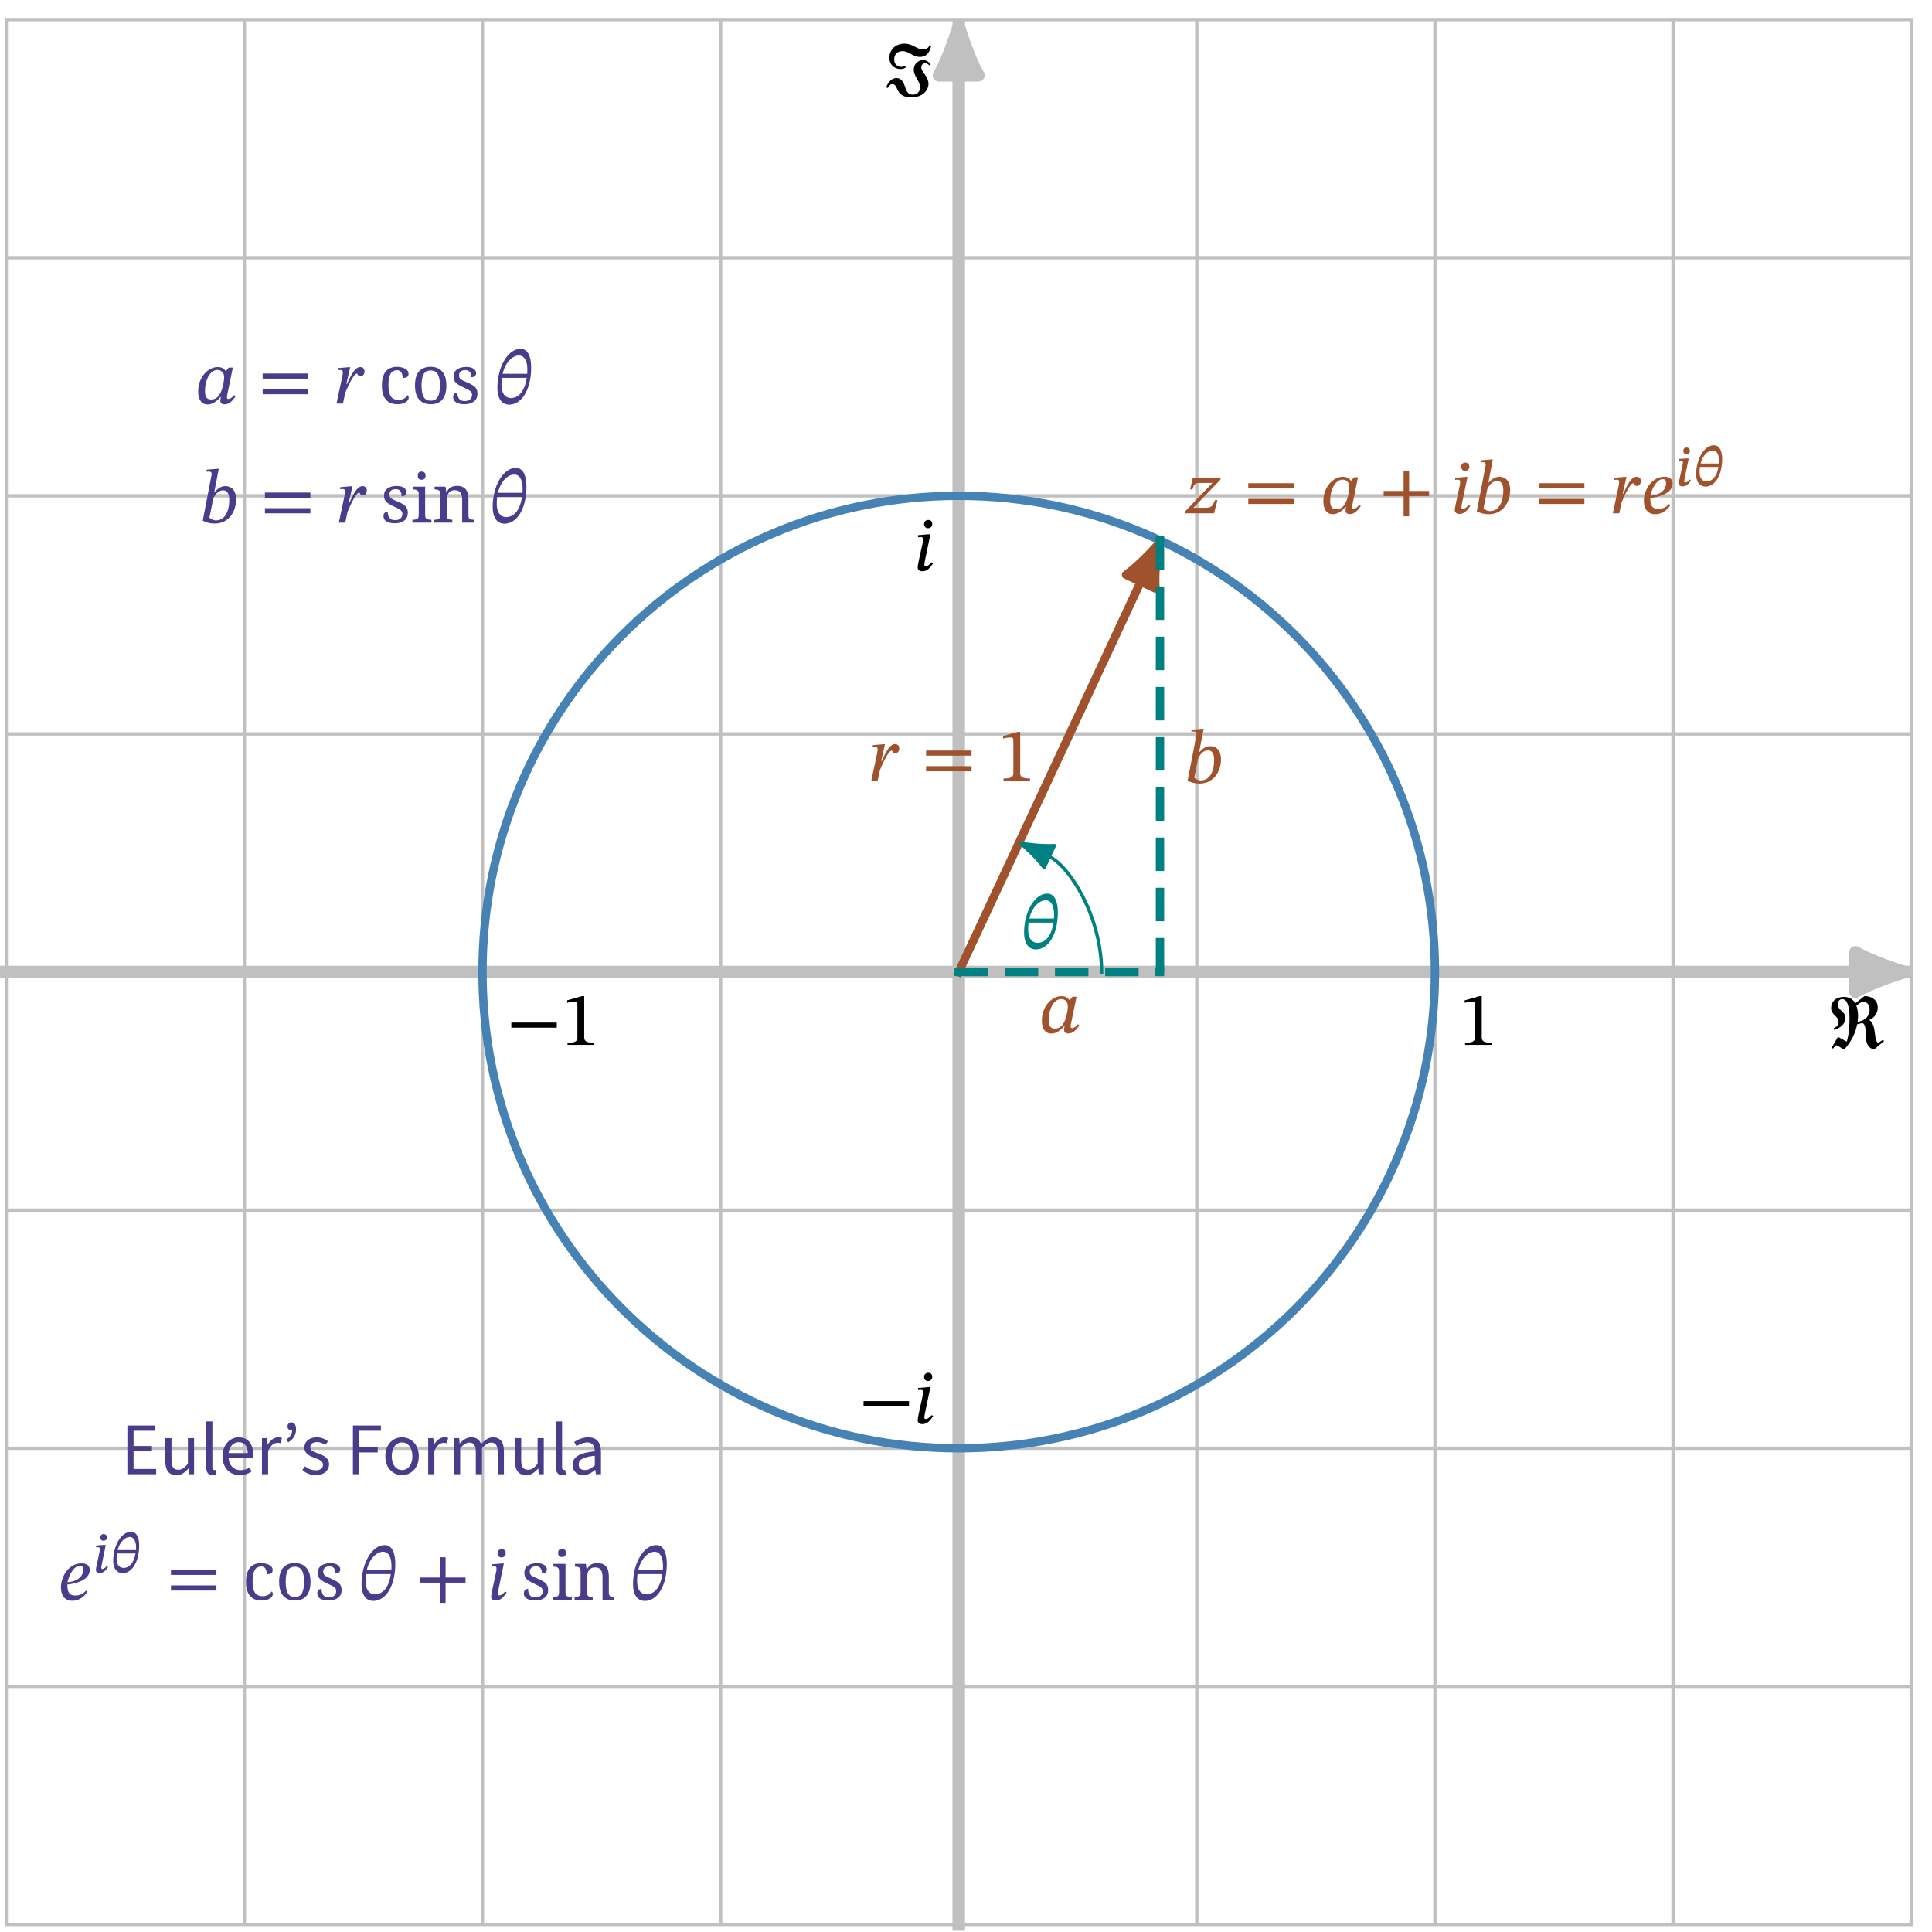
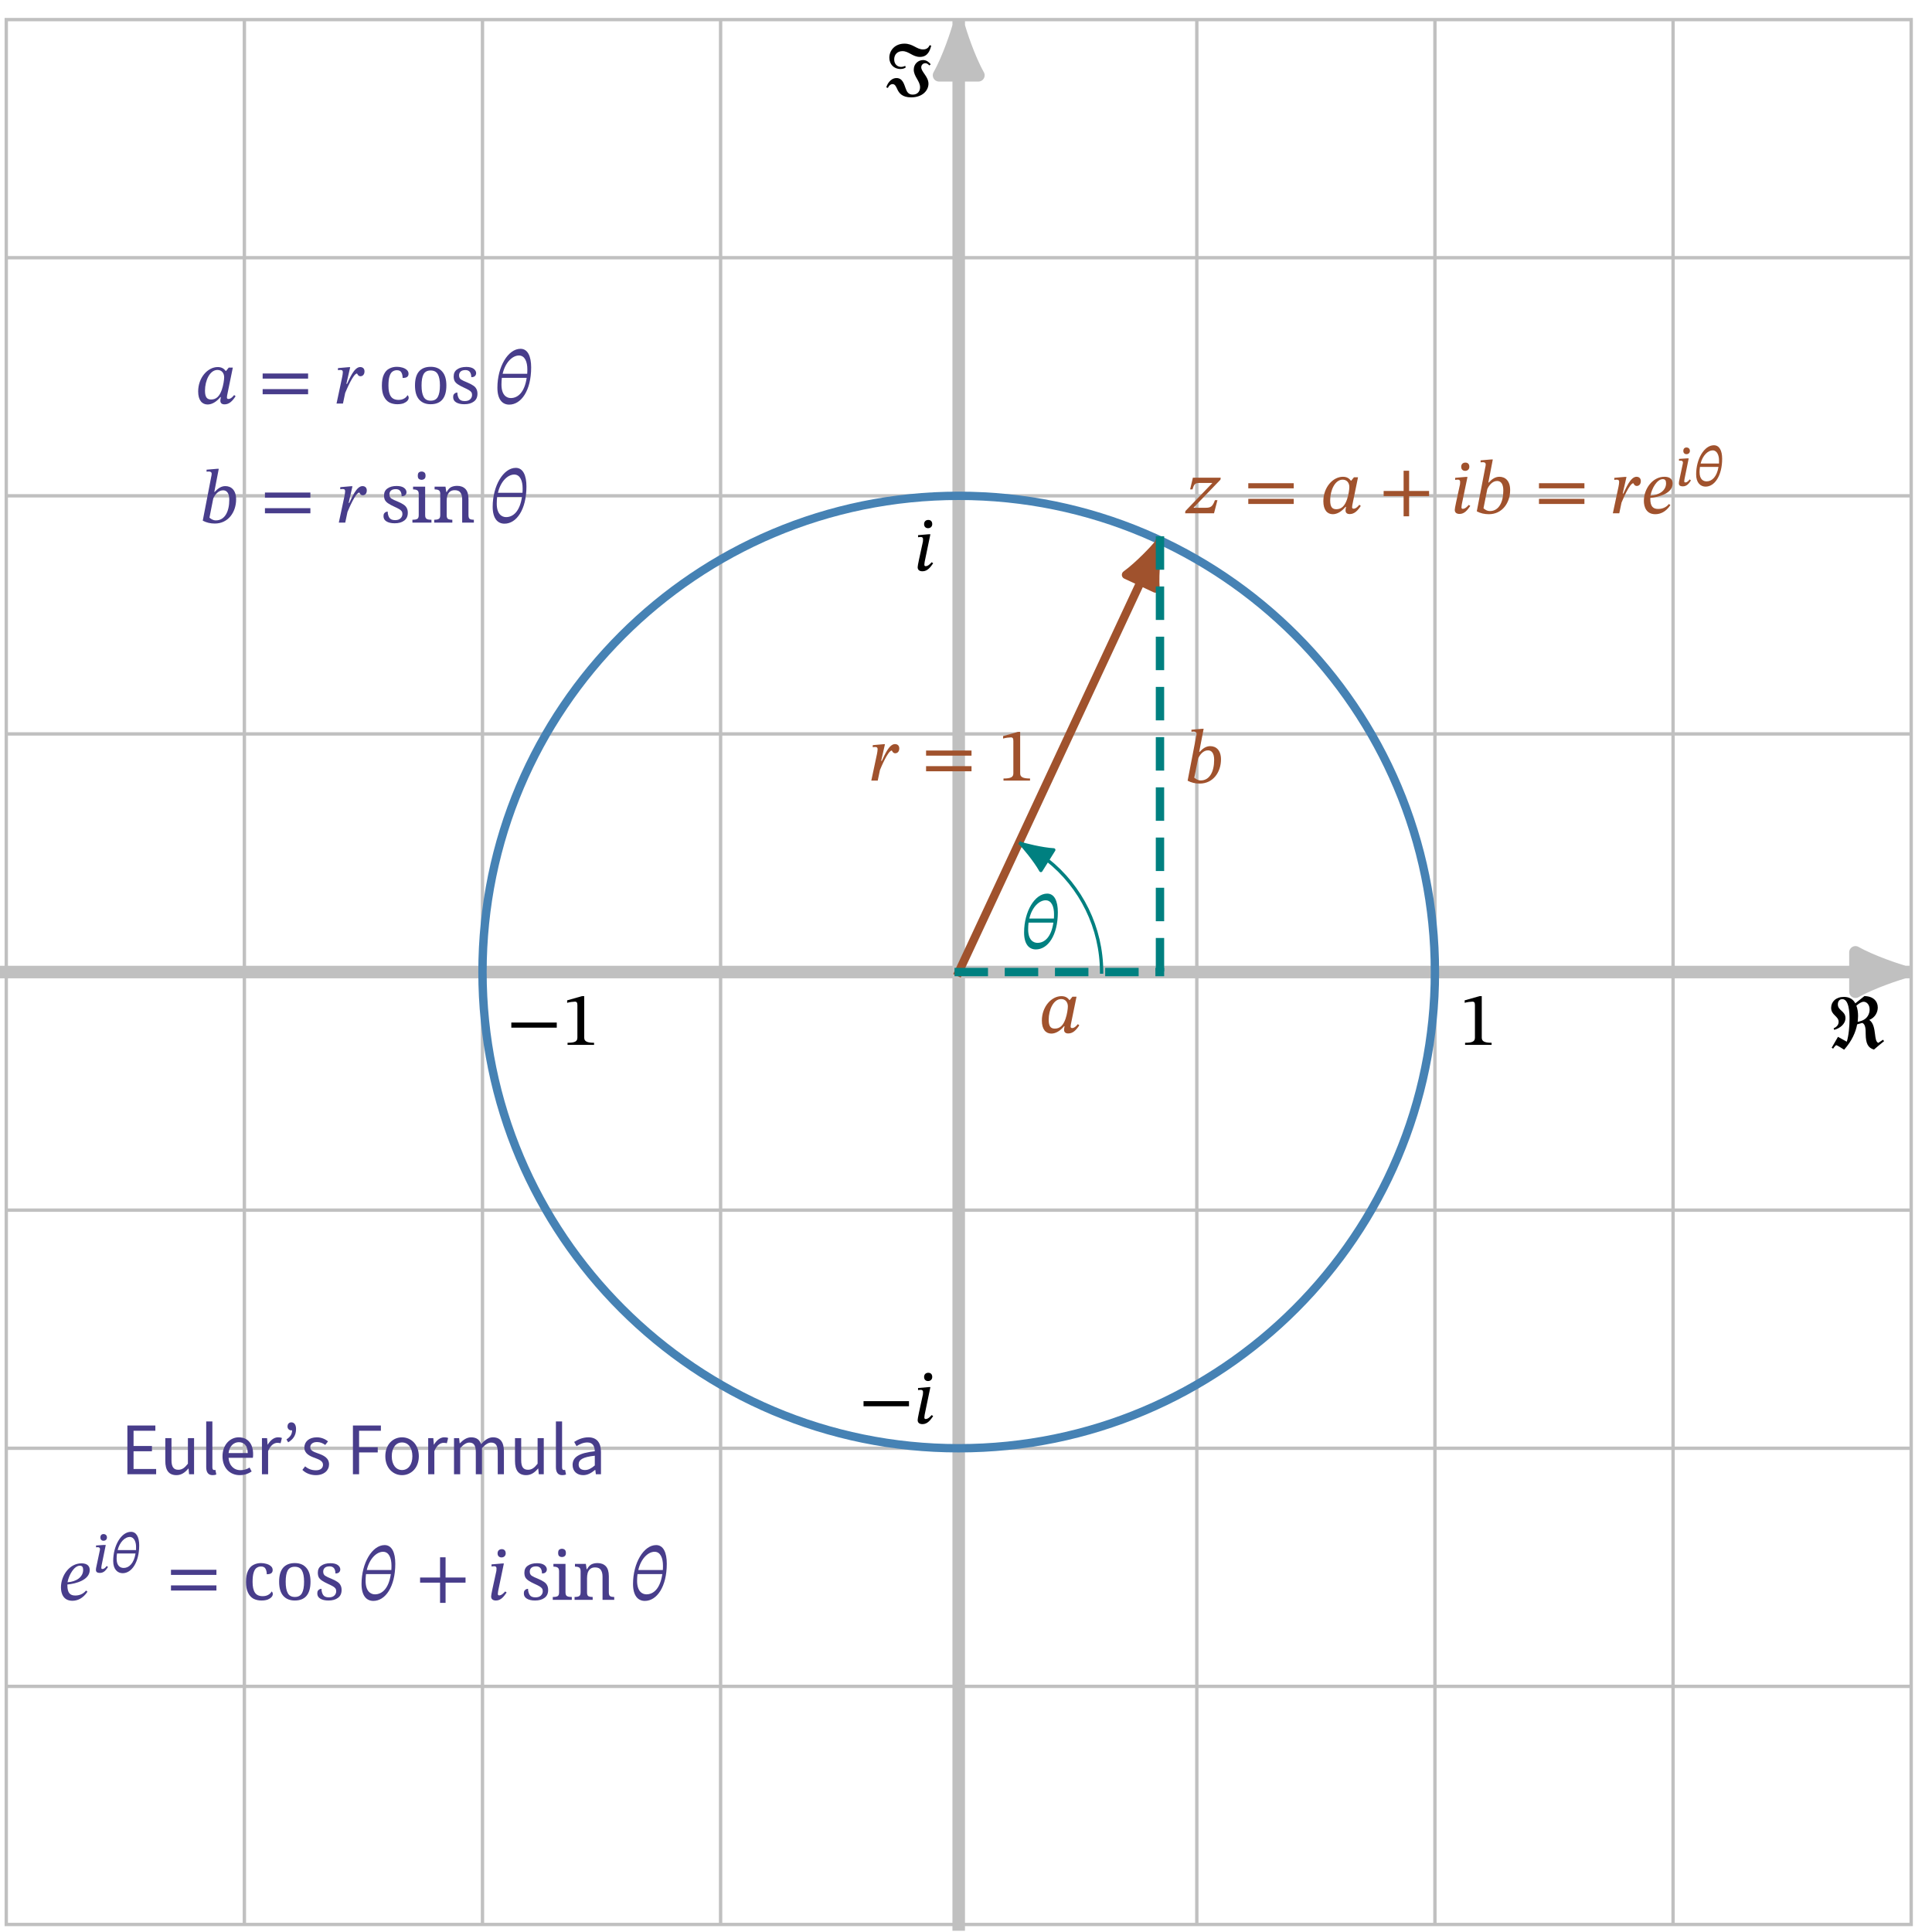
<svg xmlns="http://www.w3.org/2000/svg" xmlns:xlink="http://www.w3.org/1999/xlink" width="229.852" height="229.852" viewBox="0 0 229.852 229.852">
  <defs>
    <g>
      <g id="glyph-0-0">
        <path d="M 4.516 -4.297 C 4.516 -5.625 4.109 -6.516 3.25 -6.516 C 1.766 -6.516 0.5 -4.375 0.5 -1.891 C 0.5 -0.484 1.094 0.125 1.906 0.125 C 3.328 0.125 4.516 -1.547 4.516 -4.297 Z M 2.094 -0.656 C 1.609 -0.656 0.984 -0.984 0.984 -2.266 C 0.984 -2.5 1 -2.844 1.031 -3.062 L 3.984 -3.062 C 3.734 -1.359 2.953 -0.656 2.094 -0.656 Z M 3.062 -5.719 C 3.781 -5.719 4.062 -4.938 4.062 -4.078 C 4.062 -3.922 4.062 -3.719 4.047 -3.547 L 1.125 -3.547 C 1.438 -4.906 2.297 -5.719 3.062 -5.719 Z M 3.062 -5.719 " />
      </g>
      <g id="glyph-0-1">
        <path d="M 4.562 -4.281 L 4.078 -4.281 L 3.75 -3.875 L 3.719 -3.875 C 3.516 -4.141 3.25 -4.344 2.766 -4.344 C 1.578 -4.344 0.438 -3.094 0.438 -1.438 C 0.438 -0.391 0.906 0.109 1.562 0.109 C 2.078 0.109 2.609 -0.203 3.078 -0.766 L 3.141 -0.766 C 3.109 -0.609 3.078 -0.484 3.078 -0.344 C 3.078 -0.047 3.266 0.094 3.578 0.094 C 4.125 0.094 4.516 -0.297 4.891 -0.875 L 4.719 -1.016 C 4.594 -0.859 4.328 -0.547 4.047 -0.547 C 3.891 -0.547 3.859 -0.625 3.859 -0.734 C 3.859 -0.875 3.906 -1.078 3.906 -1.078 Z M 3.531 -3.125 C 3.531 -2.844 3.438 -2.172 3.25 -1.641 C 2.984 -0.875 2.594 -0.484 1.984 -0.484 C 1.531 -0.484 1.25 -0.703 1.25 -1.531 C 1.25 -2.75 1.828 -4 2.734 -4 C 3.25 -4 3.531 -3.609 3.531 -3.125 Z M 3.531 -3.125 " />
      </g>
      <g id="glyph-0-2">
        <path d="M 1.797 -3.656 L 2.328 -6.406 L 2.141 -6.406 L 0.875 -6.297 L 0.875 -6.062 C 0.875 -6.062 1.047 -6.078 1.156 -6.078 C 1.328 -6.078 1.484 -6.016 1.484 -5.812 C 1.484 -5.703 1.453 -5.531 1.438 -5.5 L 0.422 -0.234 C 0.859 0 1.328 0.109 1.859 0.109 C 3.469 0.109 4.391 -1.266 4.391 -2.766 C 4.391 -3.844 3.828 -4.344 3.109 -4.344 C 2.625 -4.344 2.234 -4.078 1.844 -3.656 Z M 1.672 -2.875 C 1.859 -3.297 2.266 -3.844 2.844 -3.844 C 3.25 -3.844 3.578 -3.547 3.578 -2.719 C 3.578 -1.344 3.062 -0.266 1.984 -0.266 C 1.609 -0.266 1.344 -0.484 1.219 -0.594 Z M 1.672 -2.875 " />
      </g>
      <g id="glyph-0-3">
        <path d="M 1.469 -2.344 L 1.922 -4.328 L 1.719 -4.328 L 0.469 -4.219 L 0.469 -3.969 C 0.469 -3.969 0.641 -4 0.75 -4 C 1 -4 1.047 -3.891 1.047 -3.719 C 1.047 -3.562 1 -3.328 0.969 -3.156 L 0.297 0 L 1.062 0 L 1.328 -1.266 C 1.484 -1.641 2.297 -3.578 2.734 -3.578 C 2.766 -3.578 2.844 -3.25 3.141 -3.25 C 3.375 -3.25 3.625 -3.422 3.625 -3.828 C 3.625 -4.172 3.406 -4.344 3.109 -4.344 C 2.391 -4.344 1.844 -2.953 1.547 -2.344 Z M 1.469 -2.344 " />
      </g>
      <g id="glyph-0-4">
        <path d="M 5.969 -2.969 L 5.969 -3.578 L 0.562 -3.578 L 0.562 -2.969 Z M 5.969 -1.109 L 5.969 -1.719 L 0.562 -1.719 L 0.562 -1.109 Z M 5.969 -1.109 " />
      </g>
      <g id="glyph-0-5">
        <path d="M 3.875 0 L 3.875 -0.25 C 3.031 -0.25 2.703 -0.422 2.703 -0.859 L 2.703 -5.797 L 2.438 -5.797 L 0.672 -5.297 L 0.672 -5 C 0.953 -5.094 1.422 -5.141 1.594 -5.141 C 1.828 -5.141 1.891 -5.016 1.891 -4.703 L 1.891 -0.859 C 1.891 -0.406 1.578 -0.25 0.719 -0.25 L 0.719 0 Z M 3.875 0 " />
      </g>
      <g id="glyph-0-6">
        <path d="M 3.969 -1.562 L 3.672 -1.562 C 3.391 -0.797 3.188 -0.656 2.547 -0.656 L 1.141 -0.656 L 1.141 -0.688 L 4.328 -4 L 4.359 -4.234 L 1.047 -4.234 L 0.719 -2.844 L 1 -2.844 C 1.188 -3.453 1.281 -3.609 1.859 -3.609 L 3.344 -3.609 L 3.344 -3.578 L 0.156 -0.266 L 0.125 0 L 3.562 0 Z M 3.969 -1.562 " />
      </g>
      <g id="glyph-0-7">
        <path d="M 5.969 -2.047 L 5.969 -2.656 L 3.594 -2.656 L 3.594 -5.062 L 2.938 -5.062 L 2.938 -2.656 L 0.562 -2.656 L 0.562 -2.047 L 2.938 -2.047 L 2.938 0.359 L 3.594 0.359 L 3.594 -2.047 Z M 5.969 -2.047 " />
      </g>
      <g id="glyph-0-8">
        <path d="M 1.984 -4.328 L 1.781 -4.328 L 0.516 -4.219 L 0.516 -3.969 C 0.516 -3.969 0.672 -4 0.828 -4 C 1.078 -4 1.109 -3.844 1.109 -3.734 C 1.109 -3.578 1.094 -3.453 1.094 -3.453 L 0.625 -1.297 C 0.516 -0.75 0.469 -0.547 0.469 -0.406 C 0.469 -0.078 0.688 0.078 1.047 0.078 C 1.641 0.078 2 -0.422 2.312 -0.875 L 2.141 -1 C 1.984 -0.844 1.734 -0.531 1.422 -0.531 C 1.312 -0.531 1.266 -0.594 1.266 -0.703 C 1.266 -0.828 1.312 -1.094 1.312 -1.094 Z M 2.203 -5.531 C 2.203 -5.844 2.031 -6.031 1.734 -6.031 C 1.438 -6.031 1.234 -5.844 1.234 -5.531 C 1.234 -5.219 1.438 -5.047 1.703 -5.047 C 1.984 -5.047 2.203 -5.234 2.203 -5.531 Z M 2.203 -5.531 " />
      </g>
      <g id="glyph-0-9">
        <path d="M 3.234 -1.109 C 2.875 -0.656 2.375 -0.516 1.953 -0.516 C 1.359 -0.516 1.016 -0.797 1.016 -1.719 L 1.016 -1.828 C 2.062 -1.922 3.672 -2.375 3.672 -3.547 C 3.672 -4.234 3.078 -4.344 2.688 -4.344 C 1.266 -4.344 0.25 -2.891 0.25 -1.484 C 0.25 -0.766 0.531 0.109 1.609 0.109 C 2.203 0.109 2.859 -0.156 3.406 -0.969 Z M 1.031 -2.094 C 1.203 -3 1.828 -4.062 2.5 -4.062 C 2.781 -4.062 2.891 -3.891 2.891 -3.562 C 2.891 -2.703 2.062 -2.156 1.031 -2.094 Z M 1.031 -2.094 " />
      </g>
      <g id="glyph-0-10">
        <path d="M 5.5 0.188 C 5.844 -0.125 6.359 -0.531 6.703 -0.812 L 6.578 -0.984 L 6.016 -0.609 C 5.734 -0.719 5.688 -1.156 5.625 -1.656 C 5.547 -2.266 5.453 -2.984 4.953 -3.328 L 4.953 -3.344 C 5.641 -3.625 5.953 -4.25 5.953 -4.828 C 5.953 -5.562 5.406 -6.172 4.359 -6.172 L 3.281 -5.312 C 3.031 -5.781 2.594 -6.078 1.922 -6.078 C 0.969 -6.078 0.406 -5.5 0.406 -4.781 C 0.406 -3.891 1.297 -3.797 1.297 -3.109 C 1.297 -2.656 0.922 -2.438 0.703 -2.344 L 0.766 -2.156 C 1.453 -2.344 2.109 -2.844 2.109 -3.562 C 2.109 -4.406 1.203 -4.438 1.203 -5.188 C 1.203 -5.578 1.422 -5.812 1.734 -5.812 C 2.531 -5.812 2.594 -4.219 2.594 -3.484 C 2.594 -2.609 2.5 -1.469 2.266 -0.75 L 1.219 -1.328 L 0.469 -0.031 L 0.641 0.078 C 0.781 -0.141 0.938 -0.297 1 -0.344 C 1.109 -0.328 1.719 0.047 1.953 0.203 C 2.891 -0.859 3.328 -1.891 3.5 -2.812 L 4.109 -2.984 C 4.5 -2.828 4.516 -2.234 4.516 -1.641 C 4.531 -0.516 4.797 -0.016 5.5 0.188 Z M 3.562 -3.109 C 3.578 -3.359 3.609 -3.594 3.609 -3.812 C 3.609 -4.25 3.547 -4.688 3.406 -5.031 C 3.688 -5.281 4 -5.5 4.281 -5.5 C 4.594 -5.5 4.984 -5.203 4.984 -4.578 C 4.984 -4.141 4.781 -3.406 3.812 -3.172 Z M 3.562 -3.109 " />
      </g>
      <g id="glyph-0-11">
        <path d="M 3.312 0.297 C 4.688 0.297 5.375 -0.547 5.375 -1.328 C 5.375 -2.172 4.516 -2.734 4.516 -3.281 C 4.516 -3.547 4.719 -3.766 5 -3.766 C 5.125 -3.766 5.281 -3.719 5.484 -3.5 L 5.641 -3.641 C 5.422 -3.906 5.141 -4.141 4.734 -4.141 C 4.188 -4.141 3.625 -3.719 3.625 -3 C 3.625 -2.172 4.375 -1.656 4.375 -0.906 C 4.375 -0.391 4.047 -0.031 3.5 -0.031 C 2.984 -0.031 2.797 -0.375 2.656 -0.781 C 2.484 -1.234 2.312 -2 1.578 -2 C 0.828 -2 0.438 -1.219 0.359 -0.891 L 0.547 -0.828 C 0.656 -1.094 0.875 -1.281 1.109 -1.281 C 1.422 -1.281 1.547 -0.922 1.703 -0.594 C 1.891 -0.219 2.25 0.297 3.312 0.297 Z M 2.031 -3.078 C 2.328 -3.078 2.531 -3.156 2.672 -3.266 L 2.609 -3.453 C 2.453 -3.375 2.266 -3.328 2.109 -3.328 C 1.719 -3.328 1.297 -3.609 1.297 -4.219 C 1.297 -4.828 1.703 -5.203 2.281 -5.203 C 3.047 -5.203 3.484 -4.516 4.359 -4.516 C 5.312 -4.516 5.562 -5.312 5.703 -5.859 L 5.516 -5.906 C 5.391 -5.641 5.188 -5.406 4.734 -5.406 C 3.953 -5.406 3.547 -6.094 2.516 -6.094 C 1.391 -6.094 0.719 -5.297 0.719 -4.422 C 0.719 -3.656 1.25 -3.078 2.031 -3.078 Z M 2.031 -3.078 " />
      </g>
      <g id="glyph-0-12">
        <path d="M 5.969 -2.047 L 5.969 -2.656 L 0.562 -2.656 L 0.562 -2.047 Z M 5.969 -2.047 " />
      </g>
      <g id="glyph-1-0">
        <path d="M 1.625 -3.266 L 1.391 -3.266 L 0.469 -3.203 L 0.469 -2.984 C 0.469 -2.984 0.594 -3 0.688 -3 C 0.875 -3 0.938 -2.875 0.938 -2.781 C 0.938 -2.656 0.906 -2.562 0.906 -2.562 L 0.562 -0.938 C 0.469 -0.547 0.453 -0.406 0.453 -0.297 C 0.453 -0.047 0.625 0.062 0.922 0.062 C 1.422 0.062 1.656 -0.297 1.891 -0.641 L 1.734 -0.766 C 1.656 -0.656 1.469 -0.406 1.234 -0.406 C 1.141 -0.406 1.094 -0.438 1.094 -0.547 C 1.094 -0.656 1.141 -0.891 1.141 -0.891 Z M 1.766 -4.156 C 1.766 -4.406 1.594 -4.562 1.359 -4.562 C 1.141 -4.562 0.984 -4.422 0.984 -4.156 C 0.984 -3.906 1.141 -3.766 1.359 -3.766 C 1.594 -3.766 1.766 -3.922 1.766 -4.156 Z M 1.766 -4.156 " />
      </g>
      <g id="glyph-1-1">
        <path d="M 3.406 -3.219 C 3.406 -4.188 3.078 -4.828 2.422 -4.828 C 1.281 -4.828 0.312 -3.203 0.312 -1.359 C 0.312 -0.344 0.844 0.094 1.438 0.094 C 2.516 0.094 3.406 -1.219 3.406 -3.219 Z M 1.562 -0.531 C 1.172 -0.531 0.719 -0.75 0.719 -1.641 C 0.719 -1.812 0.734 -2.078 0.766 -2.25 L 2.969 -2.25 C 2.781 -1.094 2.203 -0.531 1.562 -0.531 Z M 2.281 -4.219 C 2.812 -4.219 3.031 -3.594 3.031 -3.078 C 3.031 -2.953 3.031 -2.797 3.031 -2.656 L 0.844 -2.656 C 1.078 -3.609 1.719 -4.219 2.281 -4.219 Z M 2.281 -4.219 " />
      </g>
      <g id="glyph-2-0">
        <path d="M 2.266 0.078 C 1.91 0.078 1.594 0.004 1.312 -0.141 C 1.039 -0.297 0.828 -0.535 0.672 -0.859 C 0.516 -1.18 0.438 -1.602 0.438 -2.125 C 0.438 -2.688 0.516 -3.129 0.672 -3.453 C 0.828 -3.785 1.039 -4.02 1.312 -4.156 C 1.582 -4.301 1.883 -4.375 2.219 -4.375 C 2.445 -4.375 2.664 -4.344 2.875 -4.281 C 3.094 -4.219 3.27 -4.125 3.406 -4 C 3.539 -3.883 3.609 -3.734 3.609 -3.547 C 3.609 -3.367 3.547 -3.238 3.422 -3.156 C 3.305 -3.082 3.133 -3.047 2.906 -3.047 C 2.906 -3.297 2.859 -3.508 2.766 -3.688 C 2.672 -3.875 2.488 -3.969 2.219 -3.969 C 2.02 -3.969 1.844 -3.91 1.688 -3.797 C 1.539 -3.691 1.426 -3.504 1.344 -3.234 C 1.258 -2.973 1.219 -2.602 1.219 -2.125 C 1.219 -1.562 1.312 -1.141 1.5 -0.859 C 1.688 -0.578 1.992 -0.438 2.422 -0.438 C 2.672 -0.438 2.891 -0.488 3.078 -0.594 C 3.266 -0.695 3.398 -0.832 3.484 -1 C 3.578 -0.926 3.625 -0.82 3.625 -0.688 C 3.625 -0.562 3.57 -0.441 3.469 -0.328 C 3.363 -0.211 3.211 -0.113 3.016 -0.031 C 2.816 0.039 2.566 0.078 2.266 0.078 Z M 2.266 0.078 " />
      </g>
      <g id="glyph-2-1">
        <path d="M 2.297 0.078 C 1.723 0.078 1.27 -0.102 0.938 -0.469 C 0.602 -0.844 0.438 -1.406 0.438 -2.156 C 0.438 -2.895 0.594 -3.445 0.906 -3.812 C 1.227 -4.188 1.695 -4.375 2.312 -4.375 C 2.895 -4.375 3.348 -4.188 3.672 -3.812 C 4.004 -3.445 4.172 -2.895 4.172 -2.156 C 4.172 -1.406 4.008 -0.844 3.688 -0.469 C 3.375 -0.102 2.91 0.078 2.297 0.078 Z M 2.312 -0.344 C 2.707 -0.344 2.988 -0.492 3.156 -0.797 C 3.32 -1.098 3.406 -1.551 3.406 -2.156 C 3.406 -2.75 3.32 -3.191 3.156 -3.484 C 2.988 -3.785 2.703 -3.938 2.297 -3.938 C 1.898 -3.938 1.617 -3.785 1.453 -3.484 C 1.297 -3.191 1.219 -2.75 1.219 -2.156 C 1.219 -1.551 1.301 -1.098 1.469 -0.797 C 1.633 -0.492 1.914 -0.344 2.312 -0.344 Z M 2.312 -0.344 " />
      </g>
      <g id="glyph-2-2">
        <path d="M 1.688 0.078 C 1.281 0.078 0.957 0.004 0.719 -0.141 C 0.477 -0.285 0.359 -0.492 0.359 -0.766 C 0.359 -0.91 0.383 -1.02 0.438 -1.094 C 0.5 -1.176 0.566 -1.234 0.641 -1.266 C 0.723 -1.297 0.797 -1.312 0.859 -1.312 C 0.859 -1.039 0.922 -0.801 1.047 -0.594 C 1.172 -0.395 1.398 -0.297 1.734 -0.297 C 2.016 -0.297 2.227 -0.363 2.375 -0.5 C 2.531 -0.645 2.609 -0.82 2.609 -1.031 C 2.609 -1.164 2.578 -1.273 2.516 -1.359 C 2.461 -1.441 2.363 -1.523 2.219 -1.609 C 2.082 -1.691 1.883 -1.789 1.625 -1.906 C 1.352 -2.031 1.129 -2.148 0.953 -2.266 C 0.773 -2.379 0.641 -2.508 0.547 -2.656 C 0.461 -2.812 0.422 -3.004 0.422 -3.234 C 0.422 -3.598 0.555 -3.875 0.828 -4.062 C 1.098 -4.258 1.461 -4.359 1.922 -4.359 C 2.305 -4.359 2.598 -4.285 2.797 -4.141 C 2.992 -3.992 3.094 -3.82 3.094 -3.625 C 3.094 -3.477 3.039 -3.359 2.938 -3.266 C 2.844 -3.18 2.703 -3.141 2.516 -3.141 C 2.516 -3.41 2.457 -3.617 2.344 -3.766 C 2.227 -3.91 2.055 -3.984 1.828 -3.984 C 1.555 -3.984 1.359 -3.922 1.234 -3.797 C 1.117 -3.68 1.062 -3.535 1.062 -3.359 C 1.062 -3.148 1.133 -2.988 1.281 -2.875 C 1.438 -2.77 1.695 -2.645 2.062 -2.5 C 2.344 -2.383 2.57 -2.266 2.75 -2.141 C 2.926 -2.023 3.051 -1.891 3.125 -1.734 C 3.207 -1.586 3.25 -1.398 3.25 -1.172 C 3.25 -0.754 3.102 -0.441 2.812 -0.234 C 2.531 -0.023 2.156 0.078 1.688 0.078 Z M 1.688 0.078 " />
      </g>
      <g id="glyph-2-3">
        <path d="M 1.281 -5.094 C 1.156 -5.094 1.047 -5.129 0.953 -5.203 C 0.867 -5.273 0.828 -5.398 0.828 -5.578 C 0.828 -5.766 0.867 -5.895 0.953 -5.969 C 1.047 -6.039 1.156 -6.078 1.281 -6.078 C 1.406 -6.078 1.516 -6.039 1.609 -5.969 C 1.703 -5.895 1.75 -5.766 1.75 -5.578 C 1.75 -5.398 1.703 -5.273 1.609 -5.203 C 1.516 -5.129 1.406 -5.094 1.281 -5.094 Z M 0.188 0 L 0.188 -0.344 L 0.281 -0.344 C 0.457 -0.344 0.609 -0.367 0.734 -0.422 C 0.867 -0.484 0.938 -0.633 0.938 -0.875 L 0.938 -3.406 C 0.938 -3.645 0.867 -3.797 0.734 -3.859 C 0.609 -3.922 0.457 -3.953 0.281 -3.953 L 0.266 -3.953 L 0.266 -4.281 L 1.703 -4.281 L 1.703 -0.906 C 1.703 -0.656 1.766 -0.5 1.891 -0.438 C 2.016 -0.375 2.172 -0.344 2.359 -0.344 L 2.453 -0.344 L 2.453 0 Z M 0.188 0 " />
      </g>
      <g id="glyph-2-4">
        <path d="M 0.219 0 L 0.219 -0.344 L 0.281 -0.344 C 0.469 -0.344 0.625 -0.375 0.75 -0.438 C 0.875 -0.5 0.938 -0.656 0.938 -0.906 L 0.938 -3.406 C 0.938 -3.645 0.875 -3.797 0.75 -3.859 C 0.625 -3.922 0.473 -3.953 0.297 -3.953 L 0.266 -3.953 L 0.266 -4.281 L 1.562 -4.281 L 1.656 -3.641 L 1.703 -3.641 C 1.867 -3.941 2.051 -4.141 2.25 -4.234 C 2.457 -4.328 2.691 -4.375 2.953 -4.375 C 3.367 -4.375 3.695 -4.25 3.938 -4 C 4.176 -3.75 4.297 -3.348 4.297 -2.797 L 4.297 -0.906 C 4.297 -0.656 4.348 -0.5 4.453 -0.438 C 4.566 -0.375 4.711 -0.344 4.891 -0.344 L 4.938 -0.344 L 4.938 0 L 3.547 0 L 3.547 -2.766 C 3.547 -3.109 3.477 -3.375 3.344 -3.562 C 3.219 -3.758 2.988 -3.859 2.656 -3.859 C 2.414 -3.859 2.223 -3.797 2.078 -3.672 C 1.941 -3.555 1.844 -3.398 1.781 -3.203 C 1.727 -3.004 1.703 -2.789 1.703 -2.562 L 1.703 -0.875 C 1.703 -0.633 1.766 -0.484 1.891 -0.422 C 2.016 -0.367 2.164 -0.344 2.344 -0.344 L 2.375 -0.344 L 2.375 0 Z M 0.219 0 " />
      </g>
      <g id="glyph-3-0">
        <path d="M 0.797 0 L 4.219 0 L 4.219 -0.625 L 1.531 -0.625 L 1.531 -2.734 L 3.719 -2.734 L 3.719 -3.359 L 1.531 -3.359 L 1.531 -5.172 L 4.125 -5.172 L 4.125 -5.797 L 0.797 -5.797 Z M 0.797 0 " />
      </g>
      <g id="glyph-3-1">
        <path d="M 1.984 0.109 C 2.562 0.109 3 -0.203 3.391 -0.672 L 3.422 -0.672 L 3.484 0 L 4.078 0 L 4.078 -4.297 L 3.344 -4.297 L 3.344 -1.25 C 2.953 -0.75 2.641 -0.531 2.203 -0.531 C 1.641 -0.531 1.391 -0.875 1.391 -1.672 L 1.391 -4.297 L 0.656 -4.297 L 0.656 -1.578 C 0.656 -0.484 1.062 0.109 1.984 0.109 Z M 1.984 0.109 " />
      </g>
      <g id="glyph-3-2">
        <path d="M 1.484 0.109 C 1.672 0.109 1.812 0.078 1.922 0.031 L 1.812 -0.516 C 1.75 -0.5 1.719 -0.5 1.672 -0.5 C 1.547 -0.5 1.453 -0.578 1.453 -0.812 L 1.453 -6.281 L 0.719 -6.281 L 0.719 -0.859 C 0.719 -0.25 0.938 0.109 1.484 0.109 Z M 1.484 0.109 " />
      </g>
      <g id="glyph-3-3">
        <path d="M 2.453 0.109 C 3.047 0.109 3.5 -0.078 3.875 -0.328 L 3.625 -0.797 C 3.312 -0.594 2.953 -0.484 2.547 -0.484 C 1.734 -0.484 1.188 -1.062 1.125 -1.953 L 4.016 -1.953 C 4.047 -2.094 4.047 -2.219 4.047 -2.391 C 4.047 -3.625 3.422 -4.391 2.328 -4.391 C 1.344 -4.391 0.406 -3.547 0.406 -2.141 C 0.406 -0.719 1.312 0.109 2.453 0.109 Z M 1.125 -2.516 C 1.219 -3.344 1.75 -3.812 2.344 -3.812 C 3 -3.812 3.406 -3.359 3.406 -2.516 Z M 1.125 -2.516 " />
      </g>
      <g id="glyph-3-4">
        <path d="M 0.719 0 L 1.453 0 L 1.453 -2.75 C 1.75 -3.484 2.188 -3.734 2.547 -3.734 C 2.703 -3.734 2.812 -3.719 2.938 -3.688 L 3.094 -4.312 C 2.953 -4.375 2.828 -4.391 2.625 -4.391 C 2.156 -4.391 1.719 -4.047 1.406 -3.516 L 1.391 -3.516 L 1.328 -4.297 L 0.719 -4.297 Z M 0.719 0 " />
      </g>
      <g id="glyph-3-5">
        <path d="M 0.766 -3.797 C 1.375 -4.156 1.703 -4.656 1.703 -5.375 C 1.703 -5.875 1.5 -6.172 1.141 -6.172 C 0.875 -6.172 0.688 -5.984 0.688 -5.672 C 0.688 -5.391 0.906 -5.219 1.141 -5.219 C 1.172 -5.219 1.203 -5.219 1.234 -5.234 C 1.234 -4.734 1 -4.438 0.562 -4.141 Z M 0.766 -3.797 " />
      </g>
      <g id="glyph-3-6">
        <path d="M 1.844 0.109 C 2.859 0.109 3.422 -0.484 3.422 -1.172 C 3.422 -1.953 2.766 -2.25 2.094 -2.484 C 1.562 -2.672 1.188 -2.828 1.188 -3.219 C 1.188 -3.531 1.438 -3.828 1.984 -3.828 C 2.359 -3.828 2.672 -3.703 2.969 -3.484 L 3.297 -3.906 C 2.969 -4.188 2.5 -4.391 1.969 -4.391 C 1.031 -4.391 0.484 -3.859 0.484 -3.172 C 0.484 -2.469 1.109 -2.156 1.75 -1.938 C 2.234 -1.75 2.703 -1.578 2.703 -1.125 C 2.703 -0.766 2.438 -0.469 1.875 -0.469 C 1.344 -0.469 0.953 -0.625 0.578 -0.938 L 0.25 -0.516 C 0.641 -0.125 1.219 0.109 1.844 0.109 Z M 1.844 0.109 " />
      </g>
      <g id="glyph-3-7">
        <path d="M 0.797 0 L 1.531 0 L 1.531 -2.594 L 3.75 -2.594 L 3.75 -3.219 L 1.531 -3.219 L 1.531 -5.172 L 4.125 -5.172 L 4.125 -5.797 L 0.797 -5.797 Z M 0.797 0 " />
      </g>
      <g id="glyph-3-8">
        <path d="M 2.391 0.109 C 3.438 0.109 4.391 -0.719 4.391 -2.141 C 4.391 -3.578 3.438 -4.391 2.391 -4.391 C 1.344 -4.391 0.406 -3.578 0.406 -2.141 C 0.406 -0.719 1.344 0.109 2.391 0.109 Z M 2.391 -0.5 C 1.656 -0.5 1.172 -1.156 1.172 -2.141 C 1.172 -3.125 1.656 -3.781 2.391 -3.781 C 3.141 -3.781 3.625 -3.125 3.625 -2.141 C 3.625 -1.156 3.141 -0.5 2.391 -0.5 Z M 2.391 -0.5 " />
      </g>
      <g id="glyph-3-9">
        <path d="M 0.719 0 L 1.453 0 L 1.453 -3.109 C 1.859 -3.547 2.203 -3.766 2.531 -3.766 C 3.078 -3.766 3.312 -3.422 3.312 -2.625 L 3.312 0 L 4.047 0 L 4.047 -3.109 C 4.453 -3.547 4.797 -3.766 5.125 -3.766 C 5.672 -3.766 5.922 -3.422 5.922 -2.625 L 5.922 0 L 6.656 0 L 6.656 -2.719 C 6.656 -3.812 6.234 -4.391 5.344 -4.391 C 4.828 -4.391 4.375 -4.062 3.938 -3.578 C 3.766 -4.094 3.406 -4.391 2.75 -4.391 C 2.234 -4.391 1.797 -4.078 1.406 -3.672 L 1.391 -3.672 L 1.328 -4.297 L 0.719 -4.297 Z M 0.719 0 " />
      </g>
      <g id="glyph-3-10">
        <path d="M 1.719 0.109 C 2.25 0.109 2.719 -0.172 3.125 -0.516 L 3.156 -0.516 L 3.219 0 L 3.828 0 L 3.828 -2.641 C 3.828 -3.703 3.375 -4.391 2.328 -4.391 C 1.641 -4.391 1.047 -4.109 0.641 -3.844 L 0.922 -3.344 C 1.266 -3.562 1.719 -3.781 2.203 -3.781 C 2.906 -3.781 3.078 -3.266 3.094 -2.734 C 1.25 -2.531 0.453 -2.062 0.453 -1.109 C 0.453 -0.328 1 0.109 1.719 0.109 Z M 1.922 -0.5 C 1.5 -0.5 1.172 -0.688 1.172 -1.156 C 1.172 -1.719 1.641 -2.047 3.094 -2.203 L 3.094 -1.047 C 2.672 -0.688 2.328 -0.5 1.922 -0.5 Z M 1.922 -0.5 " />
      </g>
    </g>
    <clipPath id="clip-0">
      <path clip-rule="nonzero" d="M 0 2 L 228 2 L 228 229.703 L 0 229.703 Z M 0 2 " />
    </clipPath>
    <clipPath id="clip-1">
      <path clip-rule="nonzero" d="M 113 7 L 116 7 L 116 229.703 L 113 229.703 Z M 113 7 " />
    </clipPath>
  </defs>
  <g clip-path="url(#clip-0)">
    <path fill="none" stroke-width="0.399" stroke-linecap="square" stroke-linejoin="miter" stroke="rgb(75.2%, 75.2%, 75.2%)" stroke-opacity="1" stroke-miterlimit="10" d="M -113.386 -113.385 L 113.388 -113.385 M -113.386 -85.039 L 113.388 -85.039 M -113.386 -56.693 L 113.388 -56.693 M -113.386 -28.346 L 113.388 -28.346 M -113.386 0 L 113.388 0 M -113.386 28.346 L 113.388 28.346 M -113.386 56.693 L 113.388 56.693 M -113.386 85.039 L 113.388 85.039 M -113.386 113.385 L 113.388 113.385 M -113.386 -113.385 L -113.386 113.385 M -85.04 -113.385 L -85.04 113.385 M -56.694 -113.385 L -56.694 113.385 M -28.347 -113.385 L -28.347 113.385 M -0.001 -113.385 L -0.001 113.385 M 28.345 -113.385 L 28.345 113.385 M 56.692 -113.385 L 56.692 113.385 M 85.042 -113.385 L 85.042 113.385 M 113.388 -113.385 L 113.388 113.385 " transform="matrix(0.999357, 0, 0, -0.999357, 114.0596, 115.6445)" />
  </g>
  <path fill="none" stroke-width="1.494" stroke-linecap="square" stroke-linejoin="miter" stroke="rgb(75.2%, 75.2%, 75.2%)" stroke-opacity="1" stroke-miterlimit="10" d="M -113.386 0 L 106.755 0 " transform="matrix(0.999357, 0, 0, -0.999357, 114.0596, 115.6445)" />
  <path fill-rule="nonzero" fill="rgb(75.2%, 75.2%, 75.2%)" fill-opacity="1" stroke-width="1.494" stroke-linecap="square" stroke-linejoin="round" stroke="rgb(75.2%, 75.2%, 75.2%)" stroke-opacity="1" stroke-miterlimit="10" d="M 5.888 0 C 5.164 0.184 1.987 1.216 0.001 2.341 L 0.001 -2.341 C 1.987 -1.216 5.164 -0.184 5.888 0 Z M 5.888 0 " transform="matrix(0.999357, 0, 0, -0.999357, 220.7452, 115.6445)" />
  <g clip-path="url(#clip-1)">
    <path fill="none" stroke-width="1.494" stroke-linecap="square" stroke-linejoin="miter" stroke="rgb(75.2%, 75.2%, 75.2%)" stroke-opacity="1" stroke-miterlimit="10" d="M -0.001 -113.385 L -0.001 106.756 " transform="matrix(0.999357, 0, 0, -0.999357, 114.0596, 115.6445)" />
  </g>
  <path fill-rule="nonzero" fill="rgb(75.2%, 75.2%, 75.2%)" fill-opacity="1" stroke-width="1.494" stroke-linecap="square" stroke-linejoin="round" stroke="rgb(75.2%, 75.2%, 75.2%)" stroke-opacity="1" stroke-miterlimit="10" d="M 5.885 0.001 C 5.161 0.181 1.988 1.217 0.002 2.342 L 0.002 -2.34 C 1.988 -1.215 5.161 -0.183 5.885 0.001 Z M 5.885 0.001 " transform="matrix(0, -0.999357, -0.999357, 0, 114.0596, 8.958911)" />
  <path fill="none" stroke-width="0.996" stroke-linecap="square" stroke-linejoin="miter" stroke="rgb(27.499%, 50.999%, 70.499%)" stroke-opacity="1" stroke-miterlimit="10" d="M 56.692 0 C 56.692 31.313 31.312 56.693 -0.001 56.693 C -31.31 56.693 -56.694 31.313 -56.694 0 C -56.694 -31.313 -31.31 -56.693 -0.001 -56.693 C 31.312 -56.693 56.692 -31.313 56.692 0 Z M 56.692 0 " transform="matrix(0.999357, 0, 0, -0.999357, 114.0596, 115.6445)" />
  <path fill="none" stroke-width="0.996" stroke-linecap="square" stroke-linejoin="miter" stroke="rgb(62.799%, 31.999%, 17.599%)" stroke-opacity="1" stroke-miterlimit="10" d="M -0.001 0 L 21.669 46.471 " transform="matrix(0.999357, 0, 0, -0.999357, 114.0596, 115.6445)" />
  <path fill-rule="nonzero" fill="rgb(62.799%, 31.999%, 17.599%)" fill-opacity="1" stroke-width="0.996" stroke-linecap="square" stroke-linejoin="round" stroke="rgb(62.799%, 31.999%, 17.599%)" stroke-opacity="1" stroke-miterlimit="10" d="M 4.92 0.001 C 4.316 0.15 1.662 1.005 -0 1.933 L 0.001 -1.935 C 1.659 -1.006 4.315 -0.152 4.92 0.001 Z M 4.92 0.001 " transform="matrix(0.422328, -0.905717, -0.905717, -0.422328, 135.7158, 69.2029)" />
  <path fill="none" stroke-width="0.996" stroke-linecap="square" stroke-linejoin="miter" stroke="rgb(0%, 50%, 50%)" stroke-opacity="1" stroke-dasharray="2.989 2.989" stroke-miterlimit="10" d="M 23.96 51.381 L 23.96 0 " transform="matrix(0.999357, 0, 0, -0.999357, 114.0596, 115.6445)" />
  <path fill="none" stroke-width="0.996" stroke-linecap="square" stroke-linejoin="miter" stroke="rgb(0%, 50%, 50%)" stroke-opacity="1" stroke-dasharray="2.989 2.989" stroke-miterlimit="10" d="M -0.001 0 L 23.96 0 " transform="matrix(0.999357, 0, 0, -0.999357, 114.0596, 115.6445)" />
-   <path fill="none" stroke-width="0.399" stroke-linecap="square" stroke-linejoin="miter" stroke="rgb(0%, 50%, 50%)" stroke-opacity="1" stroke-miterlimit="10" d="M 17.01 0 C 17.01 6.61 13.179 12.621 10.779 13.739 " transform="matrix(0.999357, 0, 0, -0.999357, 114.0596, 115.6445)" />
-   <path fill-rule="nonzero" fill="rgb(0%, 50%, 50%)" fill-opacity="1" stroke-width="0.399" stroke-linecap="square" stroke-linejoin="round" stroke="rgb(0%, 50%, 50%)" stroke-opacity="1" stroke-miterlimit="10" d="M 3.763 0.001 C 3.301 0.113 1.268 0.753 0 1.447 L -0 -1.447 C 1.268 -0.753 3.298 -0.112 3.763 0.001 Z M 3.763 0.001 " transform="matrix(-0.905717, -0.422328, -0.422328, 0.905717, 124.8301, 101.9124)" />
+   <path fill="none" stroke-width="0.399" stroke-linecap="square" stroke-linejoin="miter" stroke="rgb(0%, 50%, 50%)" stroke-opacity="1" stroke-miterlimit="10" d="M 17.01 0 C 17.01 5.269 14.575 10.159 10.553 13.341 " transform="matrix(0.999357, 0, 0, -0.999357, 114.0596, 115.6445)" />
+   <path fill-rule="nonzero" fill="rgb(0%, 50%, 50%)" fill-opacity="1" stroke-width="0.399" stroke-linecap="square" stroke-linejoin="round" stroke="rgb(0%, 50%, 50%)" stroke-opacity="1" stroke-miterlimit="10" d="M 3.764 -0 C 3.302 0.112 1.27 0.751 0.001 1.446 L -0.002 -1.446 C 1.27 -0.752 3.298 -0.111 3.764 -0 Z M 3.764 -0 " transform="matrix(-0.847414, -0.529669, -0.529669, 0.847414, 124.5992, 102.3375)" />
  <g fill="rgb(0%, 50%, 50%)" fill-opacity="1">
    <use xlink:href="#glyph-0-0" x="121.337" y="112.829" />
  </g>
  <g fill="rgb(62.799%, 31.999%, 17.599%)" fill-opacity="1">
    <use xlink:href="#glyph-0-1" x="123.514" y="122.858" />
  </g>
  <g fill="rgb(62.799%, 31.999%, 17.599%)" fill-opacity="1">
    <use xlink:href="#glyph-0-2" x="140.871" y="93.114" />
  </g>
  <g fill="rgb(62.799%, 31.999%, 17.599%)" fill-opacity="1">
    <use xlink:href="#glyph-0-3" x="103.363" y="92.869" />
  </g>
  <g fill="rgb(62.799%, 31.999%, 17.599%)" fill-opacity="1">
    <use xlink:href="#glyph-0-4" x="109.614" y="92.869" />
  </g>
  <g fill="rgb(62.799%, 31.999%, 17.599%)" fill-opacity="1">
    <use xlink:href="#glyph-0-5" x="118.668" y="92.869" />
  </g>
  <g fill="rgb(62.799%, 31.999%, 17.599%)" fill-opacity="1">
    <use xlink:href="#glyph-0-6" x="140.871" y="61.066" />
  </g>
  <g fill="rgb(62.799%, 31.999%, 17.599%)" fill-opacity="1">
    <use xlink:href="#glyph-0-4" x="147.948" y="61.066" />
  </g>
  <g fill="rgb(62.799%, 31.999%, 17.599%)" fill-opacity="1">
    <use xlink:href="#glyph-0-1" x="157.002" y="61.066" />
  </g>
  <g fill="rgb(62.799%, 31.999%, 17.599%)" fill-opacity="1">
    <use xlink:href="#glyph-0-7" x="164.051" y="61.066" />
  </g>
  <g fill="rgb(62.799%, 31.999%, 17.599%)" fill-opacity="1">
    <use xlink:href="#glyph-0-8" x="172.606" y="61.066" />
  </g>
  <g fill="rgb(62.799%, 31.999%, 17.599%)" fill-opacity="1">
    <use xlink:href="#glyph-0-2" x="175.273" y="61.066" />
  </g>
  <g fill="rgb(62.799%, 31.999%, 17.599%)" fill-opacity="1">
    <use xlink:href="#glyph-0-4" x="182.531" y="61.066" />
  </g>
  <g fill="rgb(62.799%, 31.999%, 17.599%)" fill-opacity="1">
    <use xlink:href="#glyph-0-3" x="191.585" y="61.066" />
    <use xlink:href="#glyph-0-9" x="195.323" y="61.066" />
  </g>
  <g fill="rgb(62.799%, 31.999%, 17.599%)" fill-opacity="1">
    <use xlink:href="#glyph-1-0" x="199.283" y="57.8" />
  </g>
  <g fill="rgb(62.799%, 31.999%, 17.599%)" fill-opacity="1">
    <use xlink:href="#glyph-1-1" x="201.48" y="57.8" />
  </g>
  <g fill="rgb(0%, 0%, 0%)" fill-opacity="1">
    <use xlink:href="#glyph-0-10" x="217.447" y="124.681" />
  </g>
  <g fill="rgb(0%, 0%, 0%)" fill-opacity="1">
    <use xlink:href="#glyph-0-11" x="105.086" y="11.287" />
  </g>
  <g fill="rgb(0%, 0%, 0%)" fill-opacity="1">
    <use xlink:href="#glyph-0-5" x="173.583" y="124.309" />
  </g>
  <g fill="rgb(0%, 0%, 0%)" fill-opacity="1">
    <use xlink:href="#glyph-0-8" x="108.706" y="67.888" />
  </g>
  <g fill="rgb(0%, 0%, 0%)" fill-opacity="1">
    <use xlink:href="#glyph-0-12" x="60.27" y="124.309" />
    <use xlink:href="#glyph-0-5" x="66.802" y="124.309" />
  </g>
  <g fill="rgb(0%, 0%, 0%)" fill-opacity="1">
    <use xlink:href="#glyph-0-12" x="102.174" y="169.352" />
    <use xlink:href="#glyph-0-8" x="108.706" y="169.352" />
  </g>
  <g fill="rgb(28.4%, 23.999%, 54.5%)" fill-opacity="1">
    <use xlink:href="#glyph-0-1" x="23.138" y="48.013" />
  </g>
  <g fill="rgb(28.4%, 23.999%, 54.5%)" fill-opacity="1">
    <use xlink:href="#glyph-0-4" x="30.686" y="48.013" />
  </g>
  <g fill="rgb(28.4%, 23.999%, 54.5%)" fill-opacity="1">
    <use xlink:href="#glyph-0-3" x="39.74" y="48.013" />
  </g>
  <g fill="rgb(28.4%, 23.999%, 54.5%)" fill-opacity="1">
    <use xlink:href="#glyph-2-0" x="44.995" y="48.013" />
    <use xlink:href="#glyph-2-1" x="48.934" y="48.013" />
    <use xlink:href="#glyph-2-2" x="53.553" y="48.013" />
  </g>
  <g fill="rgb(28.4%, 23.999%, 54.5%)" fill-opacity="1">
    <use xlink:href="#glyph-0-0" x="58.676" y="48.013" />
  </g>
  <g fill="rgb(28.4%, 23.999%, 54.5%)" fill-opacity="1">
    <use xlink:href="#glyph-0-2" x="23.7" y="62.177" />
  </g>
  <g fill="rgb(28.4%, 23.999%, 54.5%)" fill-opacity="1">
    <use xlink:href="#glyph-0-4" x="30.958" y="62.177" />
  </g>
  <g fill="rgb(28.4%, 23.999%, 54.5%)" fill-opacity="1">
    <use xlink:href="#glyph-0-3" x="40.012" y="62.177" />
  </g>
  <g fill="rgb(28.4%, 23.999%, 54.5%)" fill-opacity="1">
    <use xlink:href="#glyph-2-2" x="45.267" y="62.177" />
    <use xlink:href="#glyph-2-3" x="48.878" y="62.177" />
    <use xlink:href="#glyph-2-4" x="51.439" y="62.177" />
  </g>
  <g fill="rgb(28.4%, 23.999%, 54.5%)" fill-opacity="1">
    <use xlink:href="#glyph-0-0" x="58.115" y="62.177" />
  </g>
  <g fill="rgb(28.4%, 23.999%, 54.5%)" fill-opacity="1">
    <use xlink:href="#glyph-3-0" x="14.358" y="175.391" />
    <use xlink:href="#glyph-3-1" x="19.011" y="175.391" />
    <use xlink:href="#glyph-3-2" x="23.814" y="175.391" />
    <use xlink:href="#glyph-3-3" x="26.066" y="175.391" />
    <use xlink:href="#glyph-3-4" x="30.445" y="175.391" />
    <use xlink:href="#glyph-3-5" x="33.518" y="175.391" />
    <use xlink:href="#glyph-3-6" x="35.725" y="175.391" />
  </g>
  <g fill="rgb(28.4%, 23.999%, 54.5%)" fill-opacity="1">
    <use xlink:href="#glyph-3-7" x="41.19" y="175.391" />
  </g>
  <g fill="rgb(28.4%, 23.999%, 54.5%)" fill-opacity="1">
    <use xlink:href="#glyph-3-8" x="45.437" y="175.391" />
    <use xlink:href="#glyph-3-4" x="50.223" y="175.391" />
    <use xlink:href="#glyph-3-9" x="53.296" y="175.391" />
    <use xlink:href="#glyph-3-1" x="60.615" y="175.391" />
    <use xlink:href="#glyph-3-2" x="65.418" y="175.391" />
    <use xlink:href="#glyph-3-10" x="67.67" y="175.391" />
  </g>
  <g fill="rgb(28.4%, 23.999%, 54.5%)" fill-opacity="1">
    <use xlink:href="#glyph-0-9" x="7.002" y="190.336" />
  </g>
  <g fill="rgb(28.4%, 23.999%, 54.5%)" fill-opacity="1">
    <use xlink:href="#glyph-1-0" x="10.958" y="187.071" />
  </g>
  <g fill="rgb(28.4%, 23.999%, 54.5%)" fill-opacity="1">
    <use xlink:href="#glyph-1-1" x="13.155" y="187.071" />
  </g>
  <g fill="rgb(28.4%, 23.999%, 54.5%)" fill-opacity="1">
    <use xlink:href="#glyph-0-4" x="19.779" y="190.336" />
  </g>
  <g fill="rgb(28.4%, 23.999%, 54.5%)" fill-opacity="1">
    <use xlink:href="#glyph-2-0" x="28.831" y="190.336" />
    <use xlink:href="#glyph-2-1" x="32.77" y="190.336" />
    <use xlink:href="#glyph-2-2" x="37.39" y="190.336" />
  </g>
  <g fill="rgb(28.4%, 23.999%, 54.5%)" fill-opacity="1">
    <use xlink:href="#glyph-0-0" x="42.512" y="190.336" />
  </g>
  <g fill="rgb(28.4%, 23.999%, 54.5%)" fill-opacity="1">
    <use xlink:href="#glyph-0-7" x="49.416" y="190.336" />
  </g>
  <g fill="rgb(28.4%, 23.999%, 54.5%)" fill-opacity="1">
    <use xlink:href="#glyph-0-8" x="57.962" y="190.336" />
  </g>
  <g fill="rgb(28.4%, 23.999%, 54.5%)" fill-opacity="1">
    <use xlink:href="#glyph-2-2" x="61.964" y="190.336" />
    <use xlink:href="#glyph-2-3" x="65.575" y="190.336" />
    <use xlink:href="#glyph-2-4" x="68.137" y="190.336" />
  </g>
  <g fill="rgb(28.4%, 23.999%, 54.5%)" fill-opacity="1">
    <use xlink:href="#glyph-0-0" x="74.812" y="190.336" />
  </g>
</svg>
